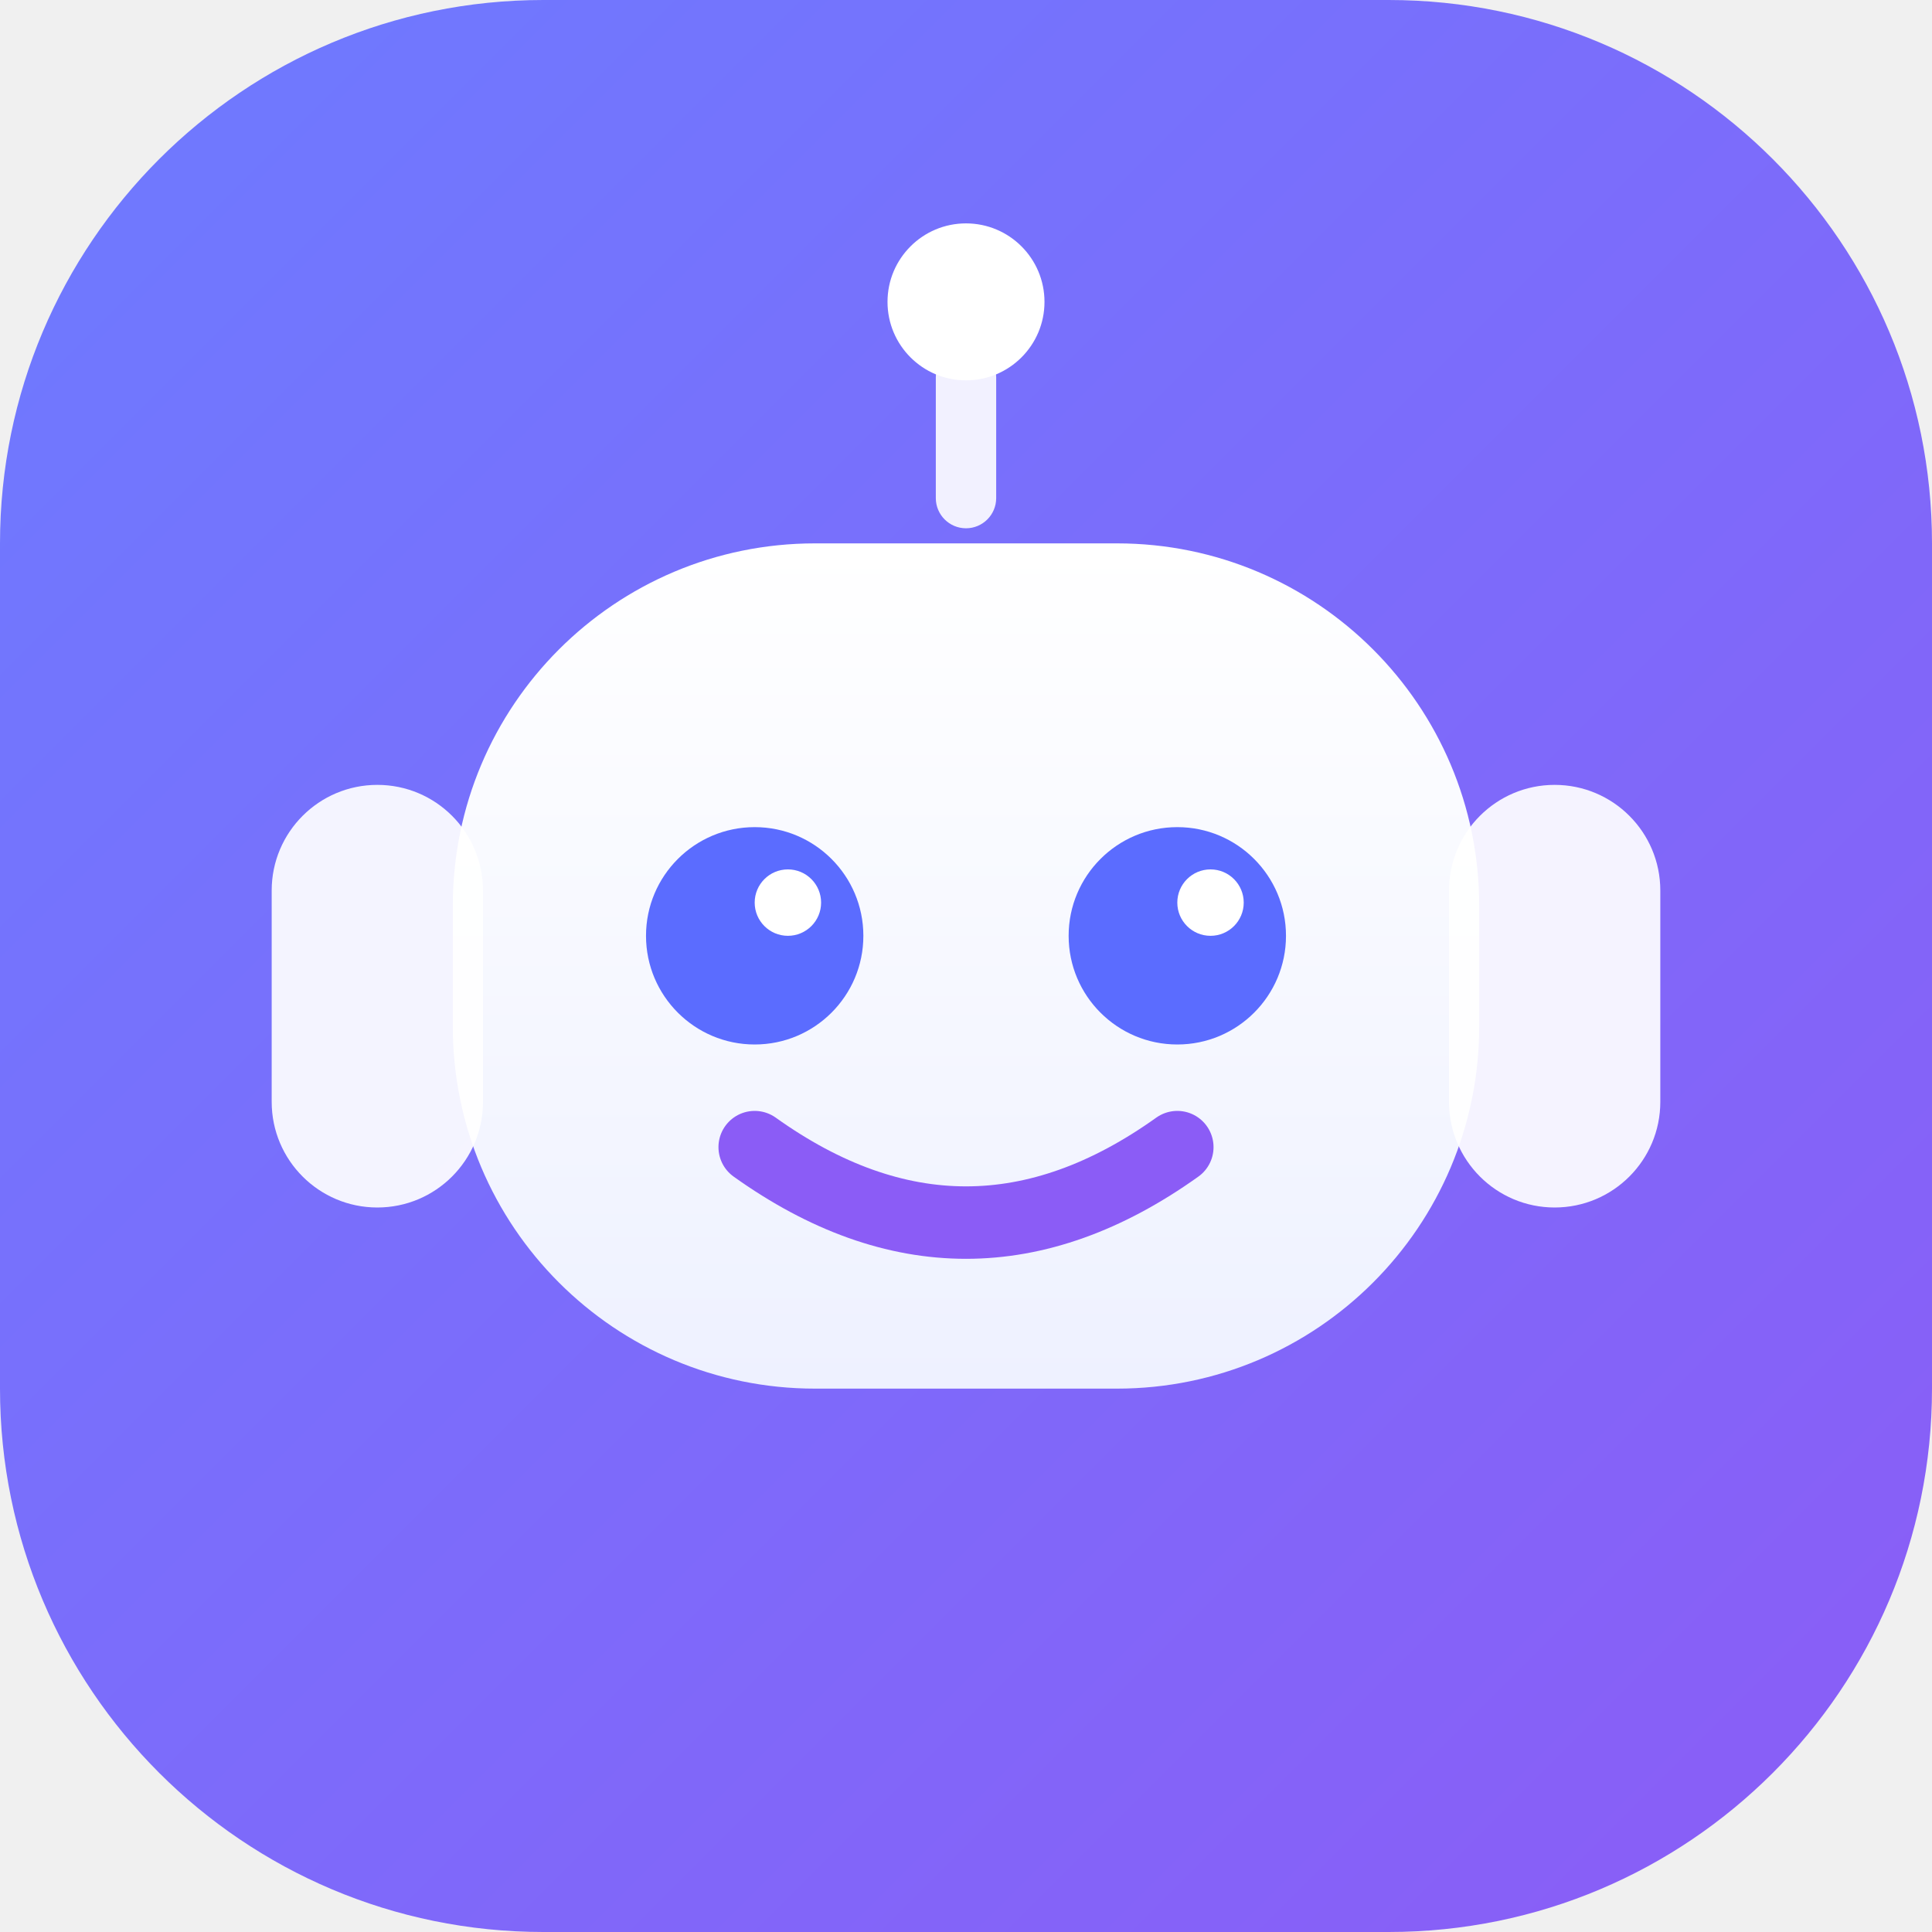
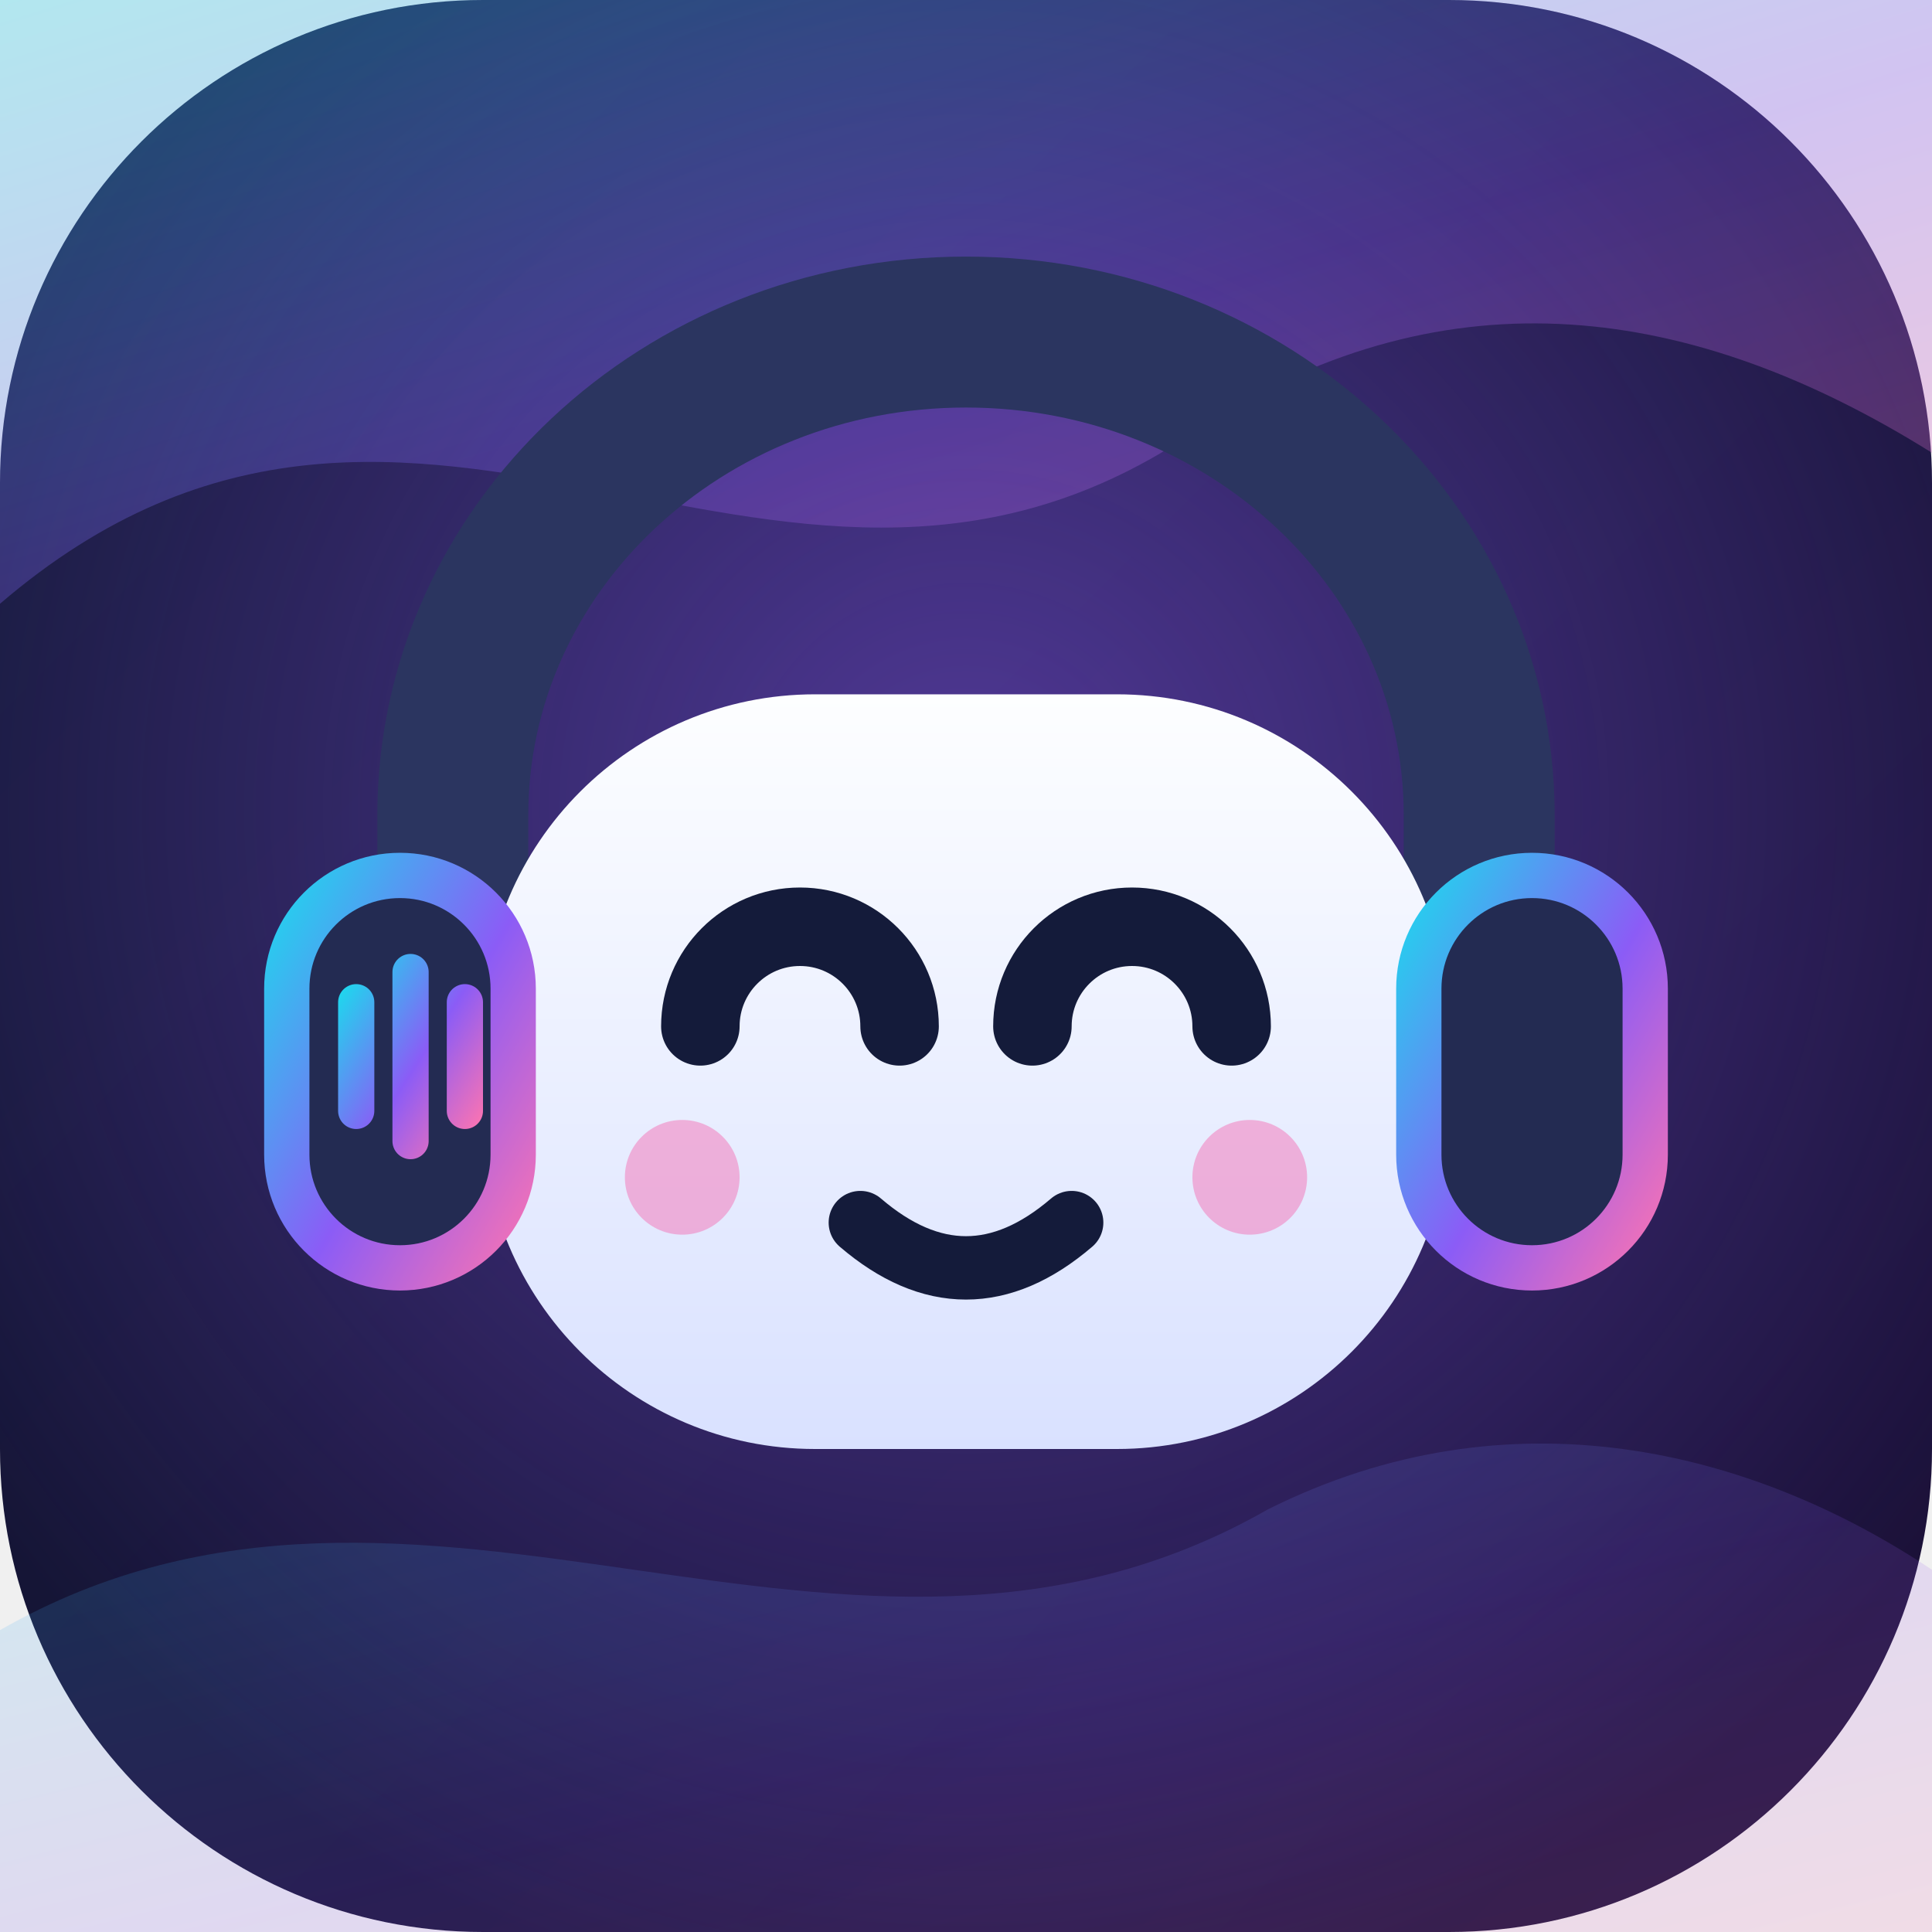
<svg xmlns="http://www.w3.org/2000/svg" viewBox="0 0 64 64" role="img" aria-label="MusicGPT AI DJ">
  <defs>
-     <linearGradient id="bg" x1="0" y1="0" x2="1" y2="1">
-       <stop offset="0%" stop-color="#6d7bff" />
-       <stop offset="100%" stop-color="#8b5cf6" />
+     <linearGradient id="tile" x1="0" y1="0" x2="1" y2="1">
+       <stop offset="0%" stop-color="#101834" />
+       <stop offset="100%" stop-color="#1c1039" />
+     </linearGradient>
+     <linearGradient id="aurora" x1="0" y1="0" x2="1" y2="1">
+       <stop offset="0%" stop-color="#22d3ee" />
+       <stop offset="55%" stop-color="#8b5cf6" />
+       <stop offset="100%" stop-color="#f472b6" />
    </linearGradient>
    <linearGradient id="face" x1="0" y1="0" x2="0" y2="1">
-       <stop offset="0%" stop-color="#ffffff" />
-       <stop offset="100%" stop-color="#eef1ff" />
+       <stop offset="0%" stop-color="#fdfeff" />
+       <stop offset="100%" stop-color="#d9e1ff" />
    </linearGradient>
+     <radialGradient id="halo" cx="50%" cy="42%" r="62%">
+       <stop offset="0%" stop-color="#8b5cf6" stop-opacity="0.5" />
+       <stop offset="100%" stop-color="#8b5cf6" stop-opacity="0" />
+     </radialGradient>
  </defs>
-   <rect width="64" height="64" rx="18" fill="url(#bg)" />
-   <circle cx="32" cy="10" r="2.6" fill="#ffffff" />
-   <rect x="31" y="11.5" width="2" height="6" rx="1" fill="#ffffff" opacity="0.9" />
-   <rect x="15" y="18" width="34" height="28" rx="12" fill="url(#face)" />
-   <rect x="9" y="26" width="7" height="14" rx="3.5" fill="#ffffff" opacity="0.92" />
-   <rect x="48" y="26" width="7" height="14" rx="3.5" fill="#ffffff" opacity="0.92" />
-   <circle cx="25" cy="31" r="3.6" fill="#5b6cff" />
-   <circle cx="39" cy="31" r="3.6" fill="#5b6cff" />
-   <circle cx="26.1" cy="29.9" r="1.1" fill="#ffffff" />
-   <circle cx="40.1" cy="29.9" r="1.1" fill="#ffffff" />
-   <path d="M25 38 q7 5 14 0" fill="none" stroke="#8b5cf6" stroke-width="2.4" stroke-linecap="round" />
+   <rect width="64" height="64" rx="16" fill="url(#tile)" />
+   <rect width="64" height="64" rx="16" fill="url(#halo)" />
+   <path d="M0 20 C 14 8 26 24 40 14 C 48 9 56 10 64 15 L64 0 L0 0 Z" fill="url(#aurora)" opacity="0.30" />
+   <path d="M0 54 C 14 46 28 58 42 50 C 50 46 58 48 64 52 L64 64 L0 64 Z" fill="url(#aurora)" opacity="0.16" />
+   <path d="M15 31 v-4 a17 16 0 0 1 34 0 v4" fill="none" stroke="#2b3560" stroke-width="5" stroke-linecap="round" />
+   <rect x="16" y="23" width="32" height="25" rx="11" fill="url(#face)" />
+   <path d="M23.2 34 a3.3 3.3 0 0 1 6.6 0" fill="none" stroke="#141b3a" stroke-width="2.6" stroke-linecap="round" />
+   <path d="M34.2 34 a3.3 3.3 0 0 1 6.6 0" fill="none" stroke="#141b3a" stroke-width="2.6" stroke-linecap="round" />
+   <path d="M28.5 40.5 q3.5 3 7 0" fill="none" stroke="#141b3a" stroke-width="2.1" stroke-linecap="round" />
+   <circle cx="22.6" cy="39" r="1.9" fill="#f472b6" opacity="0.5" />
+   <circle cx="41.4" cy="39" r="1.9" fill="#f472b6" opacity="0.5" />
+   <rect x="9.5" y="29" width="7.5" height="13" rx="3.75" fill="#232b52" stroke="url(#aurora)" stroke-width="1.5" />
+   <rect x="47" y="29" width="7.5" height="13" rx="3.75" fill="#232b52" stroke="url(#aurora)" stroke-width="1.5" />
+   <path d="M11.8 33.2 v3.6 M13.6 32.2 v5.6 M15.4 33.2 v3.6" stroke="url(#aurora)" stroke-width="1.2" stroke-linecap="round" fill="none" />
</svg>
